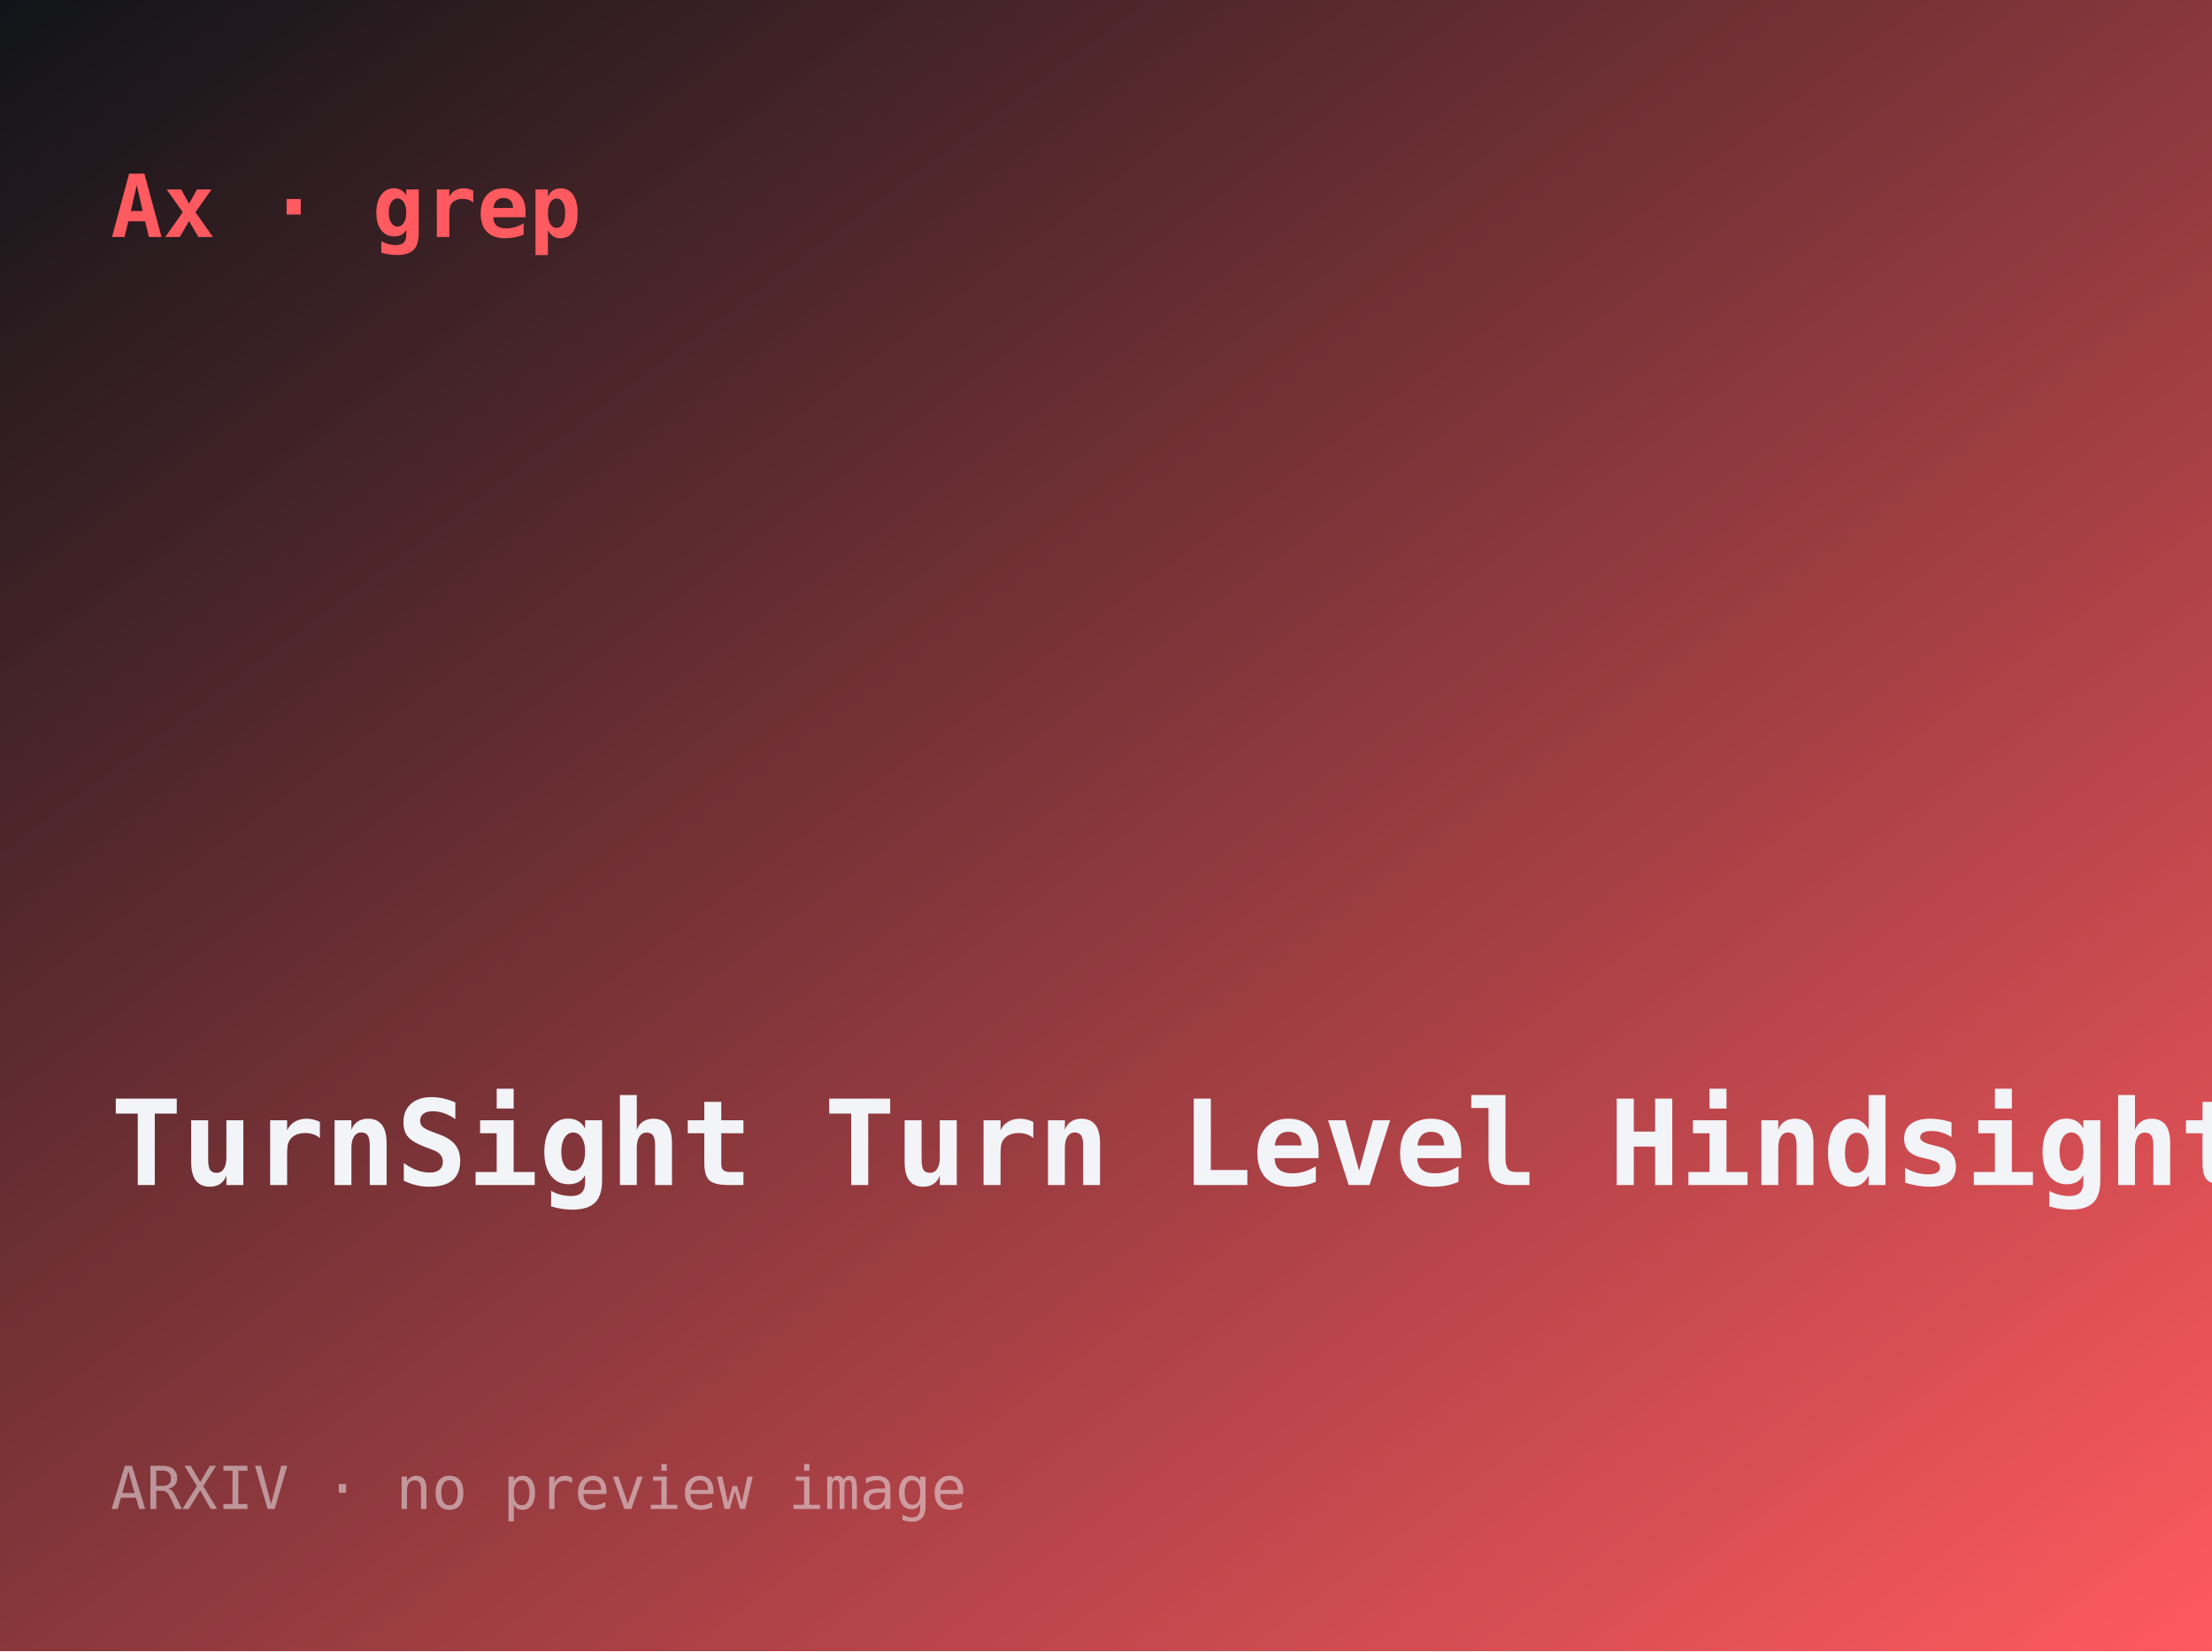
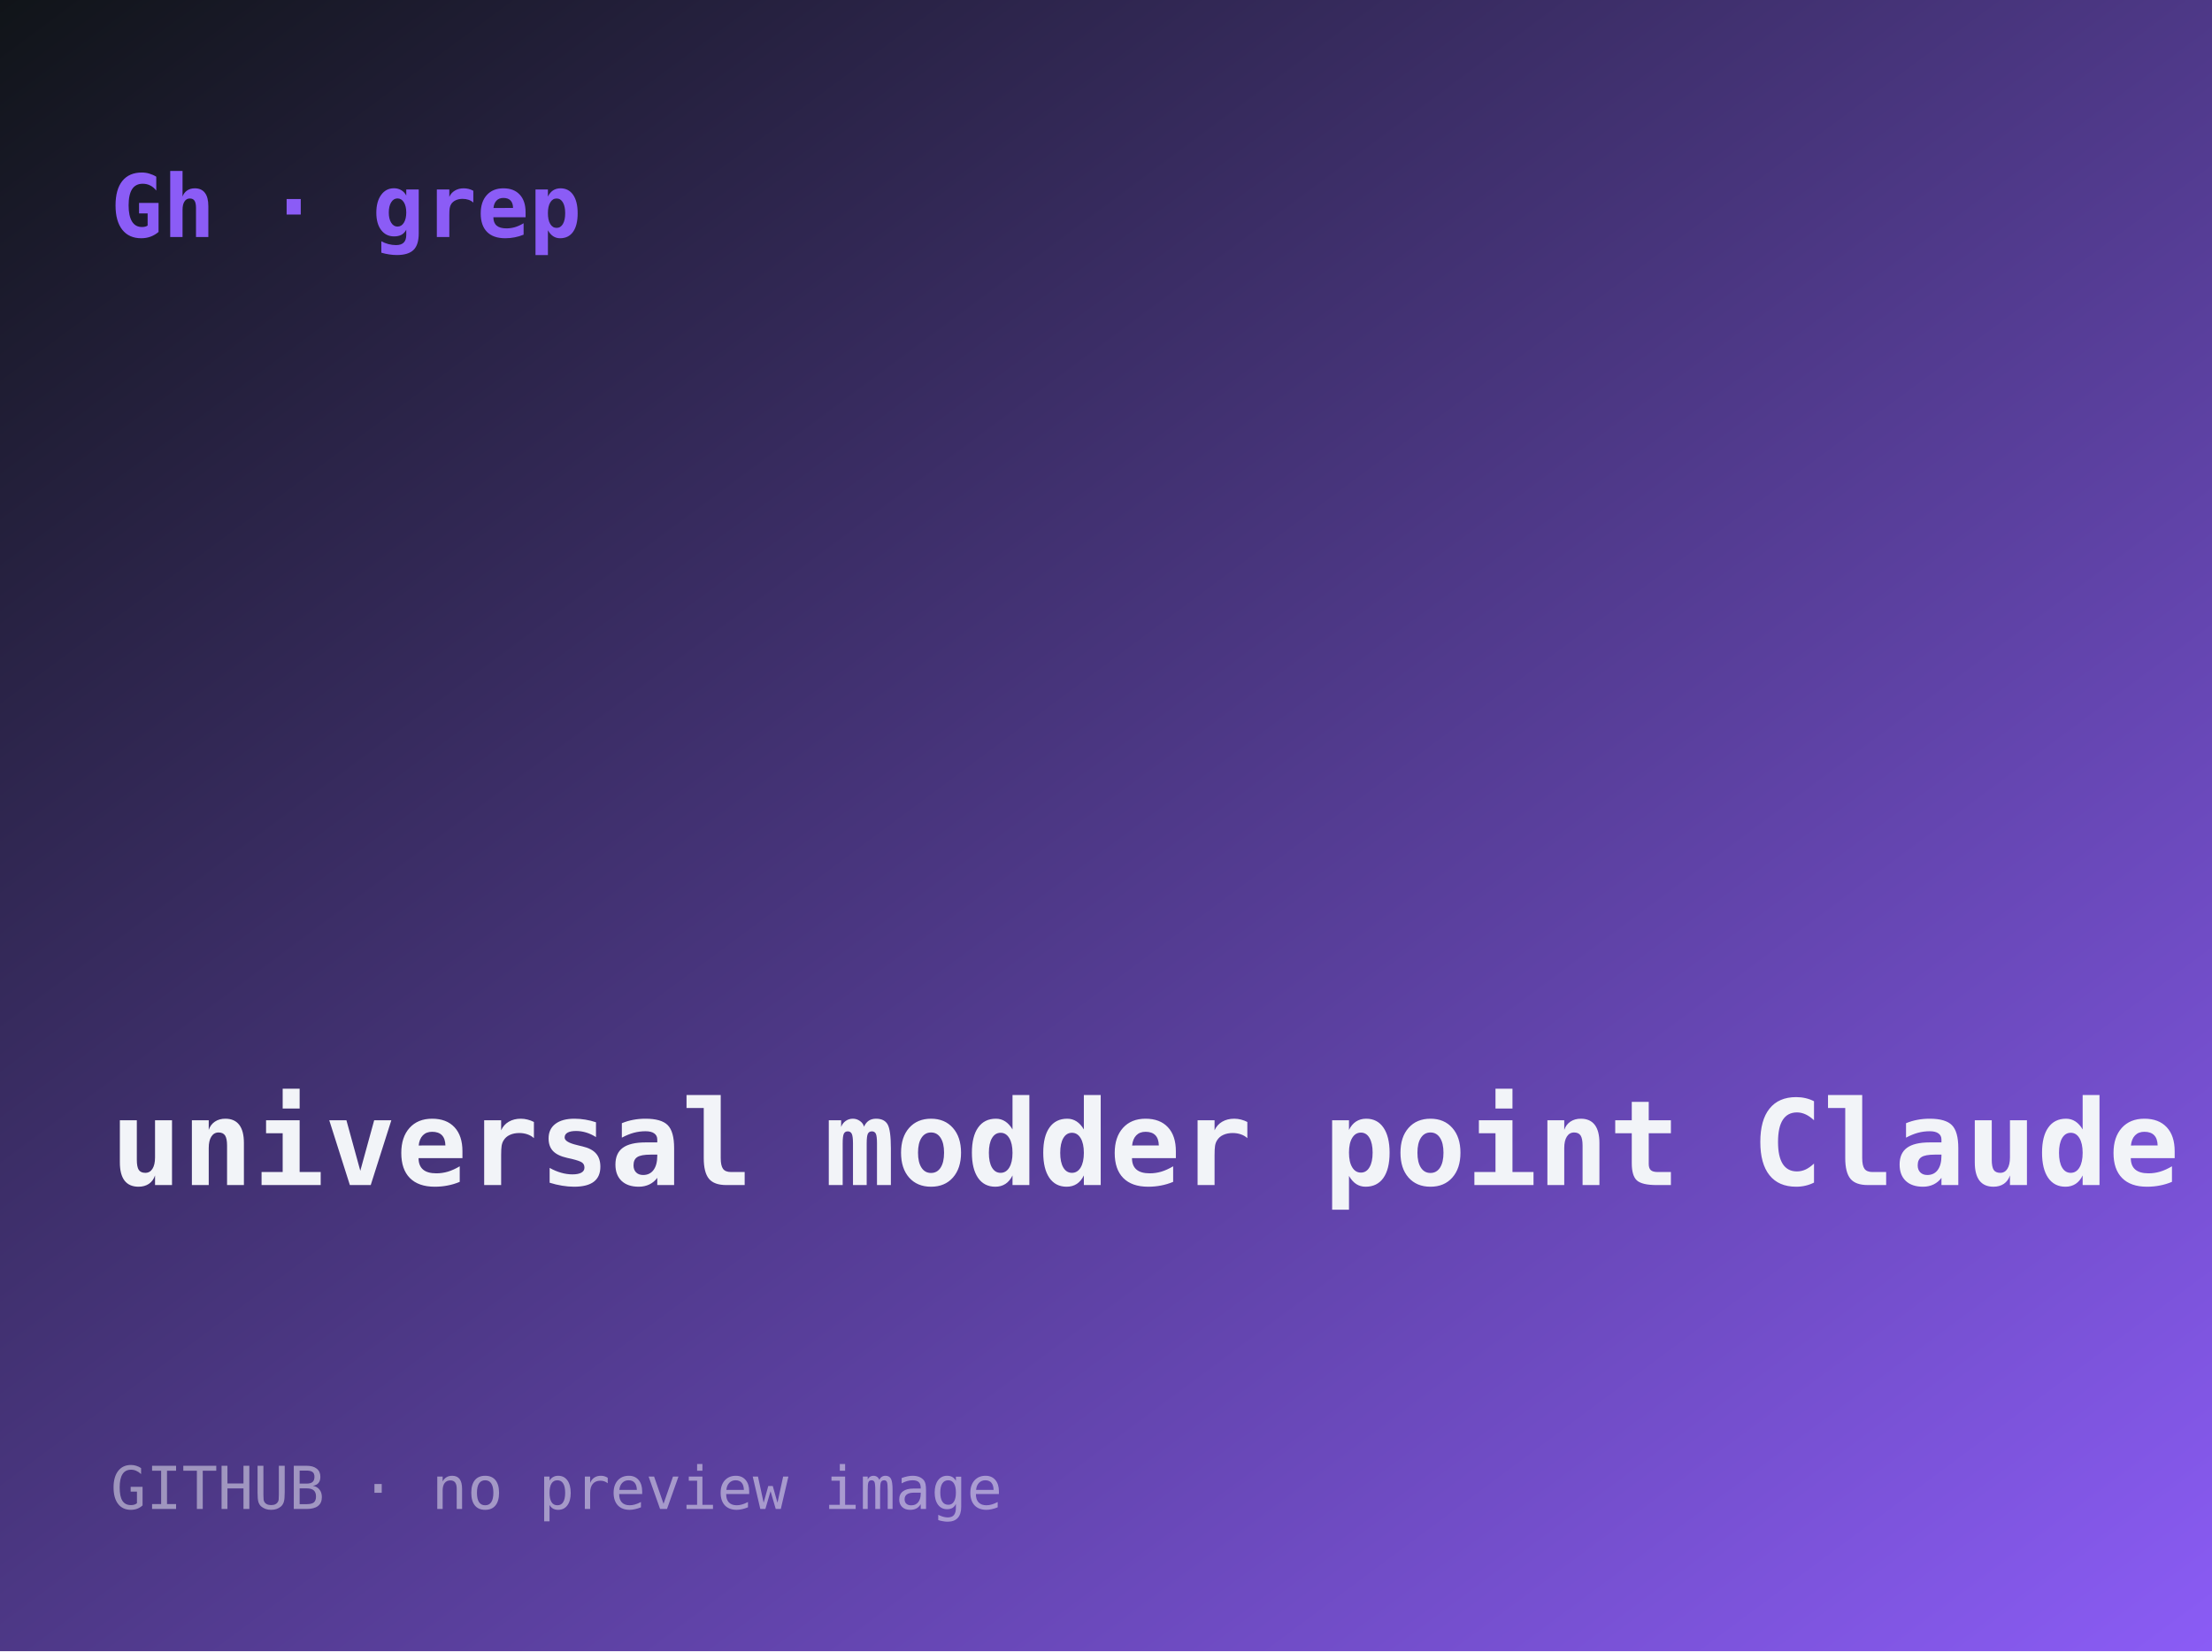
- <svg xmlns="http://www.w3.org/2000/svg" width="560" height="418" viewBox="0 0 560 418" role="img" aria-label="TurnSight: Turn-Level Hindsight Self-Distillation for Tool-Integrated Reasoning">
+ <svg xmlns="http://www.w3.org/2000/svg" width="560" height="418" viewBox="0 0 560 418" role="img" aria-label="universal-modder: point Claude Code at any PC game">
  <defs>
    <linearGradient id="g" x1="0" y1="0" x2="1" y2="1">
      <stop offset="0" stop-color="#101418" />
-       <stop offset="1" stop-color="#ff5a5f" />
+       <stop offset="1" stop-color="#8b5cf6" />
    </linearGradient>
  </defs>
  <rect width="560" height="418" fill="url(#g)" />
-   <text x="28" y="60" font-family="ui-monospace,monospace" font-size="22" fill="#ff5a5f" font-weight="700">Ax · grep</text>
-   <text x="28" y="300" font-family="ui-monospace,monospace" font-size="30" fill="#f2f4f8" font-weight="600">TurnSight Turn Level Hindsight …</text>
-   <text x="28" y="382" font-family="ui-monospace,monospace" font-size="15" fill="rgba(242,244,248,.5)">ARXIV · no preview image</text>
+   <text x="28" y="60" font-family="ui-monospace,monospace" font-size="22" fill="#8b5cf6" font-weight="700">Gh · grep</text>
+   <text x="28" y="300" font-family="ui-monospace,monospace" font-size="30" fill="#f2f4f8" font-weight="600">universal modder point Claude …</text>
+   <text x="28" y="382" font-family="ui-monospace,monospace" font-size="15" fill="rgba(242,244,248,.5)">GITHUB · no preview image</text>
</svg>
